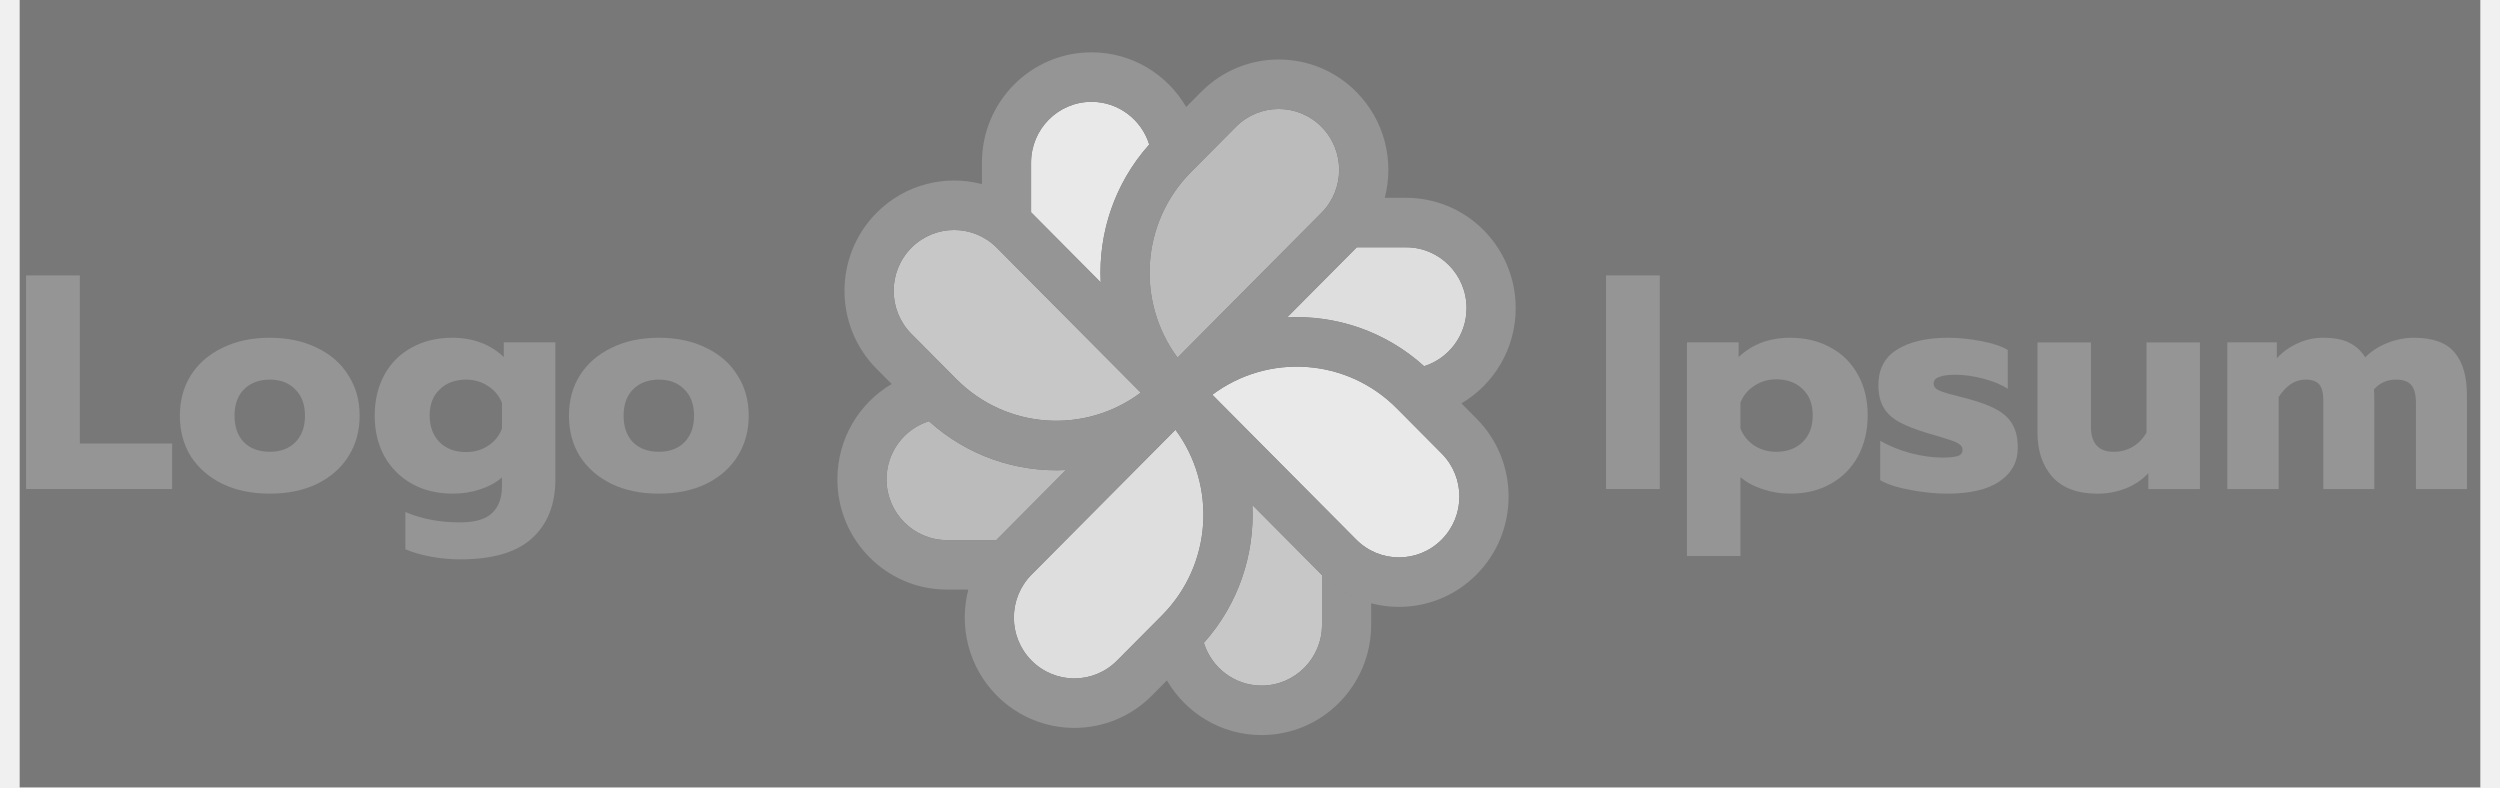
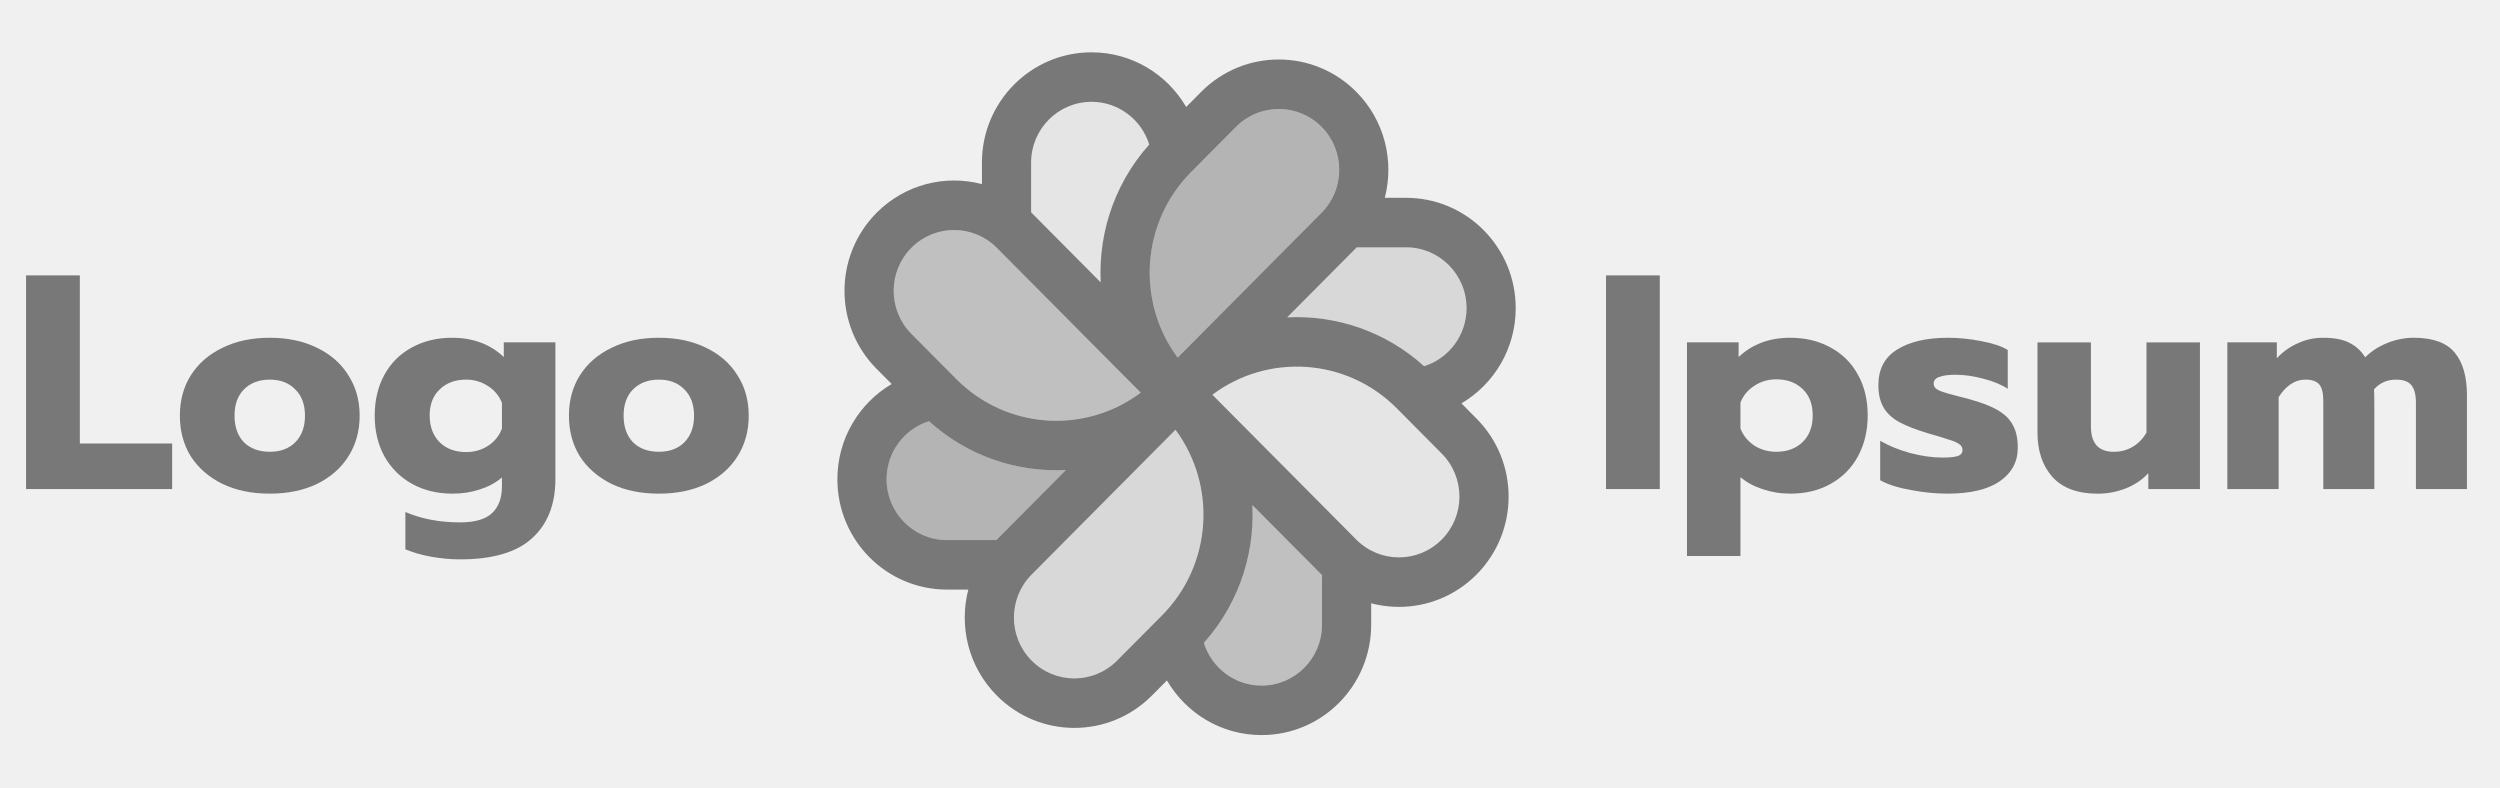
<svg xmlns="http://www.w3.org/2000/svg" width="127" height="40" viewBox="0 0 127 40" fill="none">
-   <g opacity="0.5" clip-path="url(#clip0_2_1355)">
-     <path fill-rule="evenodd" clip-rule="evenodd" d="M62.786 6.442C63.985 5.235 65.929 5.235 67.128 6.442C68.327 7.649 68.327 9.605 67.128 10.812L59.818 18.169C57.719 15.339 57.947 11.312 60.502 8.741L62.786 6.442Z" fill="#4F9E91" />
-     <path fill-rule="evenodd" clip-rule="evenodd" d="M73.237 23.041C74.436 24.248 74.436 26.205 73.237 27.411C72.039 28.618 70.095 28.618 68.896 27.411L61.586 20.054C64.399 17.942 68.399 18.171 70.954 20.742L73.237 23.041Z" fill="#EBE1C5" />
-     <path fill-rule="evenodd" clip-rule="evenodd" d="M56.745 33.559C55.546 34.766 53.602 34.766 52.403 33.559C51.204 32.353 51.204 30.396 52.403 29.189L59.713 21.832C61.812 24.663 61.584 28.689 59.029 31.261L56.745 33.559Z" fill="#EBCC6E" />
-     <path fill-rule="evenodd" clip-rule="evenodd" d="M46.298 16.959C45.099 15.752 45.099 13.796 46.298 12.589C47.497 11.382 49.441 11.382 50.639 12.589L57.949 19.946C55.137 22.058 51.136 21.829 48.582 19.258L46.298 16.959Z" fill="#ED834E" />
-     <path fill-rule="evenodd" clip-rule="evenodd" d="M61.156 32.657C62.924 30.678 63.746 28.147 63.621 25.654L67.132 29.188C67.141 29.197 67.149 29.205 67.158 29.214V31.737C67.158 33.443 65.784 34.827 64.088 34.827C62.711 34.827 61.545 33.914 61.156 32.657Z" fill="#ED834E" />
-     <path fill-rule="evenodd" clip-rule="evenodd" d="M47.191 21.396C49.157 23.176 51.672 24.003 54.148 23.878L50.638 27.411C50.629 27.42 50.62 27.429 50.611 27.437H48.105C46.41 27.437 45.035 26.054 45.035 24.347C45.035 22.961 45.942 21.788 47.191 21.396Z" fill="#4F9E91" />
-     <path fill-rule="evenodd" clip-rule="evenodd" d="M72.344 18.604C70.378 16.824 67.863 15.997 65.387 16.122L68.897 12.589C68.906 12.58 68.915 12.571 68.923 12.562H71.43C73.126 12.562 74.5 13.946 74.5 15.653C74.5 17.039 73.593 18.212 72.344 18.604Z" fill="#EBCC6E" />
-     <path fill-rule="evenodd" clip-rule="evenodd" d="M58.381 7.342C56.613 9.32 55.791 11.852 55.916 14.344L52.405 10.811C52.396 10.802 52.388 10.793 52.379 10.785V8.262C52.379 6.555 53.753 5.172 55.449 5.172C56.826 5.172 57.992 6.085 58.381 7.342Z" fill="#EBE1C5" />
-     <path fill-rule="evenodd" clip-rule="evenodd" d="M55.45 2.658C52.374 2.658 49.882 5.167 49.882 8.262V9.352C48.032 8.866 45.981 9.352 44.531 10.811C42.357 13 42.357 16.549 44.531 18.737L45.297 19.508C43.647 20.48 42.539 22.284 42.539 24.347C42.539 27.442 45.032 29.951 48.107 29.951H49.19C48.707 31.813 49.19 33.877 50.639 35.336C52.814 37.525 56.34 37.525 58.514 35.336L60.798 33.037C62.813 31.009 63.754 28.31 63.621 25.655L67.132 29.188C69.306 31.377 72.832 31.377 75.006 29.188C77.181 27 77.181 23.451 75.006 21.263L74.241 20.492C75.89 19.519 76.998 17.716 76.998 15.653C76.998 12.558 74.505 10.049 71.43 10.049H70.347C70.831 8.186 70.348 6.123 68.898 4.664C66.723 2.475 63.198 2.475 61.023 4.664L58.739 6.962C56.725 8.99 55.784 11.69 55.916 14.345L52.406 10.811C52.397 10.803 52.388 10.794 52.38 10.785V8.262C52.38 6.556 53.754 5.172 55.45 5.172C56.827 5.172 57.992 6.085 58.381 7.342C58.497 7.213 58.616 7.087 58.739 6.962L60.258 5.434C59.291 3.774 57.5 2.658 55.45 2.658ZM68.924 12.563C68.915 12.572 68.907 12.58 68.898 12.589L65.387 16.122C67.864 15.997 70.379 16.824 72.344 18.604C73.594 18.212 74.501 17.039 74.501 15.653C74.501 13.946 73.126 12.563 71.43 12.563H68.924ZM50.613 27.437C50.622 27.428 50.631 27.419 50.639 27.411L54.15 23.877C51.674 24.003 49.158 23.176 47.193 21.396C45.944 21.788 45.037 22.961 45.037 24.347C45.037 26.054 46.411 27.437 48.107 27.437H50.613ZM64.088 37.342C62.038 37.342 60.246 36.226 59.28 34.566L60.798 33.037C60.921 32.913 61.041 32.786 61.156 32.657C61.545 33.915 62.711 34.828 64.088 34.828C65.783 34.828 67.158 33.444 67.158 31.737V29.215C67.877 29.93 68.742 30.407 69.656 30.647V31.737C69.656 34.833 67.163 37.342 64.088 37.342ZM67.132 6.441C65.933 5.235 63.989 5.235 62.79 6.441L60.506 8.74C57.951 11.311 57.723 15.338 59.822 18.169L67.132 10.811C68.331 9.605 68.331 7.648 67.132 6.441ZM73.239 27.41C74.439 26.204 74.439 24.247 73.239 23.041L70.956 20.742C68.401 18.17 64.401 17.941 61.588 20.053L68.898 27.41C70.097 28.617 72.041 28.617 73.239 27.41ZM56.748 33.559C55.549 34.765 53.605 34.765 52.406 33.559C51.207 32.352 51.207 30.395 52.406 29.188L59.715 21.831C61.814 24.662 61.586 28.688 59.032 31.26L56.748 33.559ZM46.298 12.589C45.099 13.796 45.099 15.752 46.298 16.959L48.582 19.258C51.136 21.829 55.137 22.059 57.949 19.947L50.639 12.589C49.441 11.383 47.497 11.383 46.298 12.589Z" fill="#3D3A2C" />
-     <path d="M1.324 13.99H4.055V22.53H8.745V24.844H1.324V13.99Z" fill="#3D3A2C" />
-     <path d="M13.703 25.077C12.788 25.077 11.986 24.912 11.296 24.58C10.607 24.239 10.073 23.773 9.692 23.183C9.322 22.582 9.137 21.894 9.137 21.118C9.137 20.341 9.322 19.658 9.692 19.068C10.073 18.468 10.607 18.002 11.296 17.671C11.986 17.329 12.788 17.158 13.703 17.158C14.618 17.158 15.421 17.329 16.11 17.671C16.799 18.002 17.329 18.468 17.699 19.068C18.079 19.658 18.27 20.341 18.27 21.118C18.27 21.894 18.079 22.582 17.699 23.183C17.329 23.773 16.799 24.239 16.11 24.58C15.421 24.912 14.618 25.077 13.703 25.077ZM13.703 22.95C14.248 22.95 14.68 22.79 14.999 22.469C15.328 22.137 15.493 21.687 15.493 21.118C15.493 20.548 15.328 20.103 14.999 19.782C14.68 19.451 14.248 19.285 13.703 19.285C13.158 19.285 12.721 19.451 12.392 19.782C12.073 20.103 11.914 20.548 11.914 21.118C11.914 21.687 12.073 22.137 12.392 22.469C12.721 22.79 13.158 22.95 13.703 22.95Z" fill="#3D3A2C" />
-     <path d="M23.37 28.416C22.877 28.416 22.378 28.369 21.874 28.276C21.38 28.183 20.953 28.059 20.593 27.903V26.009C21.406 26.361 22.331 26.537 23.37 26.537C24.121 26.537 24.661 26.381 24.99 26.071C25.329 25.761 25.499 25.305 25.499 24.705V24.254C25.201 24.513 24.831 24.715 24.388 24.86C23.956 25.005 23.494 25.077 23 25.077C22.218 25.077 21.529 24.912 20.933 24.58C20.336 24.249 19.868 23.783 19.529 23.183C19.2 22.582 19.035 21.894 19.035 21.118C19.035 20.331 19.2 19.637 19.529 19.037C19.858 18.437 20.321 17.976 20.917 17.655C21.514 17.324 22.198 17.158 22.969 17.158C24.028 17.158 24.903 17.484 25.592 18.137V17.391H28.214V24.332C28.214 25.626 27.818 26.63 27.026 27.344C26.245 28.059 25.026 28.416 23.37 28.416ZM23.679 22.965C24.1 22.965 24.476 22.857 24.805 22.639C25.134 22.422 25.365 22.132 25.499 21.77V20.466C25.355 20.103 25.119 19.819 24.79 19.611C24.46 19.394 24.09 19.285 23.679 19.285C23.123 19.285 22.676 19.451 22.337 19.782C21.997 20.103 21.827 20.543 21.827 21.102C21.827 21.672 21.997 22.127 22.337 22.469C22.676 22.8 23.123 22.965 23.679 22.965Z" fill="#3D3A2C" />
-     <path d="M33.469 25.077C32.553 25.077 31.751 24.912 31.062 24.58C30.373 24.239 29.838 23.773 29.458 23.183C29.087 22.582 28.902 21.894 28.902 21.118C28.902 20.341 29.087 19.658 29.458 19.068C29.838 18.468 30.373 18.002 31.062 17.671C31.751 17.329 32.553 17.158 33.469 17.158C34.384 17.158 35.186 17.329 35.875 17.671C36.565 18.002 37.094 18.468 37.465 19.068C37.845 19.658 38.035 20.341 38.035 21.118C38.035 21.894 37.845 22.582 37.465 23.183C37.094 23.773 36.565 24.239 35.875 24.58C35.186 24.912 34.384 25.077 33.469 25.077ZM33.469 22.95C34.014 22.95 34.446 22.79 34.765 22.469C35.094 22.137 35.258 21.687 35.258 21.118C35.258 20.548 35.094 20.103 34.765 19.782C34.446 19.451 34.014 19.285 33.469 19.285C32.924 19.285 32.487 19.451 32.157 19.782C31.839 20.103 31.679 20.548 31.679 21.118C31.679 21.687 31.839 22.137 32.157 22.469C32.487 22.79 32.924 22.95 33.469 22.95Z" fill="#3D3A2C" />
-     <path d="M81.586 13.99H84.317V24.844H81.586V13.99Z" fill="#3D3A2C" />
-     <path d="M85.699 17.391H88.322V18.137C89.011 17.484 89.885 17.158 90.944 17.158C91.716 17.158 92.4 17.324 92.996 17.655C93.593 17.976 94.055 18.437 94.384 19.037C94.713 19.627 94.879 20.316 94.879 21.102C94.879 21.879 94.713 22.572 94.384 23.183C94.055 23.783 93.593 24.249 92.996 24.58C92.41 24.912 91.726 25.077 90.944 25.077C90.451 25.077 89.977 25 89.525 24.844C89.083 24.699 88.713 24.497 88.415 24.239V28.245H85.699V17.391ZM90.235 22.95C90.79 22.95 91.238 22.784 91.577 22.453C91.916 22.122 92.086 21.672 92.086 21.102C92.086 20.533 91.916 20.088 91.577 19.767C91.238 19.436 90.79 19.27 90.235 19.27C89.824 19.27 89.453 19.379 89.124 19.596C88.795 19.803 88.559 20.088 88.415 20.45V21.77C88.559 22.132 88.795 22.422 89.124 22.639C89.453 22.846 89.824 22.95 90.235 22.95Z" fill="#3D3A2C" />
-     <path d="M98.923 25.077C98.327 25.077 97.705 25.015 97.057 24.891C96.409 24.777 95.894 24.611 95.514 24.394V22.391C95.936 22.639 96.44 22.846 97.026 23.012C97.622 23.167 98.168 23.245 98.662 23.245C99.021 23.245 99.284 23.219 99.448 23.167C99.613 23.116 99.695 23.012 99.695 22.857C99.695 22.733 99.639 22.634 99.526 22.562C99.423 22.479 99.227 22.396 98.939 22.313C98.662 22.22 98.338 22.122 97.967 22.018C97.34 21.832 96.847 21.64 96.486 21.444C96.126 21.247 95.859 20.999 95.684 20.698C95.509 20.398 95.422 20.02 95.422 19.565C95.422 18.758 95.736 18.157 96.363 17.764C97 17.36 97.869 17.158 98.97 17.158C99.505 17.158 100.066 17.215 100.651 17.329C101.248 17.443 101.695 17.593 101.994 17.779V19.751C101.685 19.544 101.273 19.373 100.759 19.239C100.256 19.104 99.782 19.037 99.34 19.037C98.991 19.037 98.718 19.073 98.523 19.146C98.327 19.208 98.23 19.322 98.23 19.487C98.23 19.643 98.327 19.762 98.523 19.845C98.718 19.927 99.068 20.031 99.571 20.155C99.901 20.238 100.04 20.274 99.988 20.264C100.646 20.44 101.155 20.636 101.515 20.854C101.876 21.071 102.127 21.33 102.271 21.63C102.426 21.92 102.503 22.293 102.503 22.748C102.503 23.462 102.194 24.032 101.577 24.456C100.97 24.87 100.085 25.077 98.923 25.077Z" fill="#3D3A2C" />
-     <path d="M106.558 25.079C105.54 25.079 104.774 24.794 104.26 24.225C103.756 23.655 103.504 22.905 103.504 21.973V17.393H106.219V21.663C106.219 22.522 106.605 22.951 107.376 22.951C107.726 22.951 108.045 22.869 108.332 22.703C108.62 22.537 108.857 22.294 109.042 21.973V17.393H111.757V24.846H109.135V24.038C108.816 24.38 108.43 24.639 107.977 24.815C107.526 24.991 107.052 25.079 106.558 25.079Z" fill="#3D3A2C" />
-     <path d="M113.148 17.391H115.663V18.199C115.972 17.867 116.327 17.614 116.728 17.438C117.129 17.251 117.555 17.158 118.008 17.158C118.564 17.158 119.006 17.241 119.335 17.407C119.675 17.572 119.947 17.821 120.152 18.152C120.461 17.841 120.837 17.598 121.279 17.422C121.721 17.246 122.169 17.158 122.621 17.158C123.598 17.158 124.292 17.412 124.704 17.919C125.115 18.416 125.321 19.135 125.321 20.077V24.844H122.729V20.466C122.729 20.052 122.652 19.751 122.497 19.565C122.343 19.379 122.086 19.285 121.727 19.285C121.263 19.285 120.888 19.451 120.6 19.782C120.61 19.958 120.616 20.227 120.616 20.59V24.844H118.024V20.357C118.024 19.974 117.957 19.7 117.823 19.534C117.689 19.368 117.453 19.285 117.114 19.285C116.589 19.285 116.137 19.581 115.756 20.171V24.844H113.148V17.391Z" fill="#3D3A2C" />
-     <rect x="1" y="-2" width="125" height="44" fill="black" style="mix-blend-mode:saturation" />
-   </g>
-   <defs>
-     <clipPath id="clip0_2_1355">
-       <rect width="127" height="40" fill="white" />
-     </clipPath>
-   </defs>
+   <path fill-rule="evenodd" clip-rule="evenodd" d="M62.786 6.442C63.985 5.235 65.929 5.235 67.128 6.442C68.327 7.649 68.327 9.605 67.128 10.812L59.818 18.169C57.719 15.339 57.947 11.312 60.502 8.741L62.786 6.442Z" fill="rgba(0, 0, 0, 0.25)" />
+   <path fill-rule="evenodd" clip-rule="evenodd" d="M73.237 23.041C74.436 24.248 74.436 26.205 73.237 27.411C72.039 28.618 70.095 28.618 68.896 27.411L61.586 20.054C64.399 17.942 68.399 18.171 70.954 20.742L73.237 23.041Z" fill="rgba(0, 0, 0, 0.05)" />
+   <path fill-rule="evenodd" clip-rule="evenodd" d="M56.745 33.559C55.546 34.766 53.602 34.766 52.403 33.559C51.204 32.353 51.204 30.396 52.403 29.189L59.713 21.832C61.812 24.663 61.584 28.689 59.029 31.261L56.745 33.559Z" fill="rgba(0, 0, 0, 0.1)" />
+   <path fill-rule="evenodd" clip-rule="evenodd" d="M46.298 16.959C45.099 15.752 45.099 13.796 46.298 12.589C47.497 11.382 49.441 11.382 50.639 12.589L57.949 19.946C55.137 22.058 51.136 21.829 48.582 19.258L46.298 16.959Z" fill="rgba(0, 0, 0, 0.2)" />
+   <path fill-rule="evenodd" clip-rule="evenodd" d="M61.156 32.657C62.924 30.678 63.746 28.147 63.621 25.654L67.132 29.188C67.141 29.197 67.149 29.205 67.158 29.214V31.737C67.158 33.443 65.784 34.827 64.088 34.827C62.711 34.827 61.545 33.914 61.156 32.657Z" fill="rgba(0, 0, 0, 0.2)" />
+   <path fill-rule="evenodd" clip-rule="evenodd" d="M47.191 21.396C49.157 23.176 51.672 24.003 54.148 23.878L50.638 27.411C50.629 27.42 50.62 27.429 50.611 27.437H48.105C46.41 27.437 45.035 26.054 45.035 24.347C45.035 22.961 45.942 21.788 47.191 21.396Z" fill="rgba(0, 0, 0, 0.25)" />
+   <path fill-rule="evenodd" clip-rule="evenodd" d="M72.344 18.604C70.378 16.824 67.863 15.997 65.387 16.122L68.897 12.589C68.906 12.58 68.915 12.571 68.923 12.562H71.43C73.126 12.562 74.5 13.946 74.5 15.653C74.5 17.039 73.593 18.212 72.344 18.604Z" fill="rgba(0, 0, 0, 0.1)" />
+   <path fill-rule="evenodd" clip-rule="evenodd" d="M58.381 7.342C56.613 9.32 55.791 11.852 55.916 14.344L52.405 10.811C52.396 10.802 52.388 10.793 52.379 10.785V8.262C52.379 6.555 53.753 5.172 55.449 5.172C56.826 5.172 57.992 6.085 58.381 7.342Z" fill="rgba(0, 0, 0, 0.05)" />
+   <path fill-rule="evenodd" clip-rule="evenodd" d="M55.45 2.658C52.374 2.658 49.882 5.167 49.882 8.262V9.352C48.032 8.866 45.981 9.352 44.531 10.811C42.357 13 42.357 16.549 44.531 18.737L45.297 19.508C43.647 20.48 42.539 22.284 42.539 24.347C42.539 27.442 45.032 29.951 48.107 29.951H49.19C48.707 31.813 49.19 33.877 50.639 35.336C52.814 37.525 56.34 37.525 58.514 35.336L60.798 33.037C62.813 31.009 63.754 28.31 63.621 25.655L67.132 29.188C69.306 31.377 72.832 31.377 75.006 29.188C77.181 27 77.181 23.451 75.006 21.263L74.241 20.492C75.89 19.519 76.998 17.716 76.998 15.653C76.998 12.558 74.505 10.049 71.43 10.049H70.347C70.831 8.186 70.348 6.123 68.898 4.664C66.723 2.475 63.198 2.475 61.023 4.664L58.739 6.962C56.725 8.99 55.784 11.69 55.916 14.345L52.406 10.811C52.397 10.803 52.388 10.794 52.38 10.785V8.262C52.38 6.556 53.754 5.172 55.45 5.172C56.827 5.172 57.992 6.085 58.381 7.342C58.497 7.213 58.616 7.087 58.739 6.962L60.258 5.434C59.291 3.774 57.5 2.658 55.45 2.658ZM68.924 12.563C68.915 12.572 68.907 12.58 68.898 12.589L65.387 16.122C67.864 15.997 70.379 16.824 72.344 18.604C73.594 18.212 74.501 17.039 74.501 15.653C74.501 13.946 73.126 12.563 71.43 12.563H68.924ZM50.613 27.437C50.622 27.428 50.631 27.419 50.639 27.411L54.15 23.877C51.674 24.003 49.158 23.176 47.193 21.396C45.944 21.788 45.037 22.961 45.037 24.347C45.037 26.054 46.411 27.437 48.107 27.437H50.613ZM64.088 37.342C62.038 37.342 60.246 36.226 59.28 34.566L60.798 33.037C60.921 32.913 61.041 32.786 61.156 32.657C61.545 33.915 62.711 34.828 64.088 34.828C65.783 34.828 67.158 33.444 67.158 31.737V29.215C67.877 29.93 68.742 30.407 69.656 30.647V31.737C69.656 34.833 67.163 37.342 64.088 37.342ZM67.132 6.441C65.933 5.235 63.989 5.235 62.79 6.441L60.506 8.74C57.951 11.311 57.723 15.338 59.822 18.169L67.132 10.811C68.331 9.605 68.331 7.648 67.132 6.441ZM73.239 27.41C74.439 26.204 74.439 24.247 73.239 23.041L70.956 20.742C68.401 18.17 64.401 17.941 61.588 20.053L68.898 27.41C70.097 28.617 72.041 28.617 73.239 27.41ZM56.748 33.559C55.549 34.765 53.605 34.765 52.406 33.559C51.207 32.352 51.207 30.395 52.406 29.188L59.715 21.831C61.814 24.662 61.586 28.688 59.032 31.26L56.748 33.559ZM46.298 12.589C45.099 13.796 45.099 15.752 46.298 16.959L48.582 19.258C51.136 21.829 55.137 22.059 57.949 19.947L50.639 12.589C49.441 11.383 47.497 11.383 46.298 12.589Z" fill="rgba(0, 0, 0, 0.5)" />
+   <path d="M1.324 13.99H4.055V22.53H8.745V24.844H1.324V13.99Z" fill="rgba(0, 0, 0, 0.5)" />
+   <path d="M13.703 25.077C12.788 25.077 11.986 24.912 11.296 24.58C10.607 24.239 10.073 23.773 9.692 23.183C9.322 22.582 9.137 21.894 9.137 21.118C9.137 20.341 9.322 19.658 9.692 19.068C10.073 18.468 10.607 18.002 11.296 17.671C11.986 17.329 12.788 17.158 13.703 17.158C14.618 17.158 15.421 17.329 16.11 17.671C16.799 18.002 17.329 18.468 17.699 19.068C18.079 19.658 18.27 20.341 18.27 21.118C18.27 21.894 18.079 22.582 17.699 23.183C17.329 23.773 16.799 24.239 16.11 24.58C15.421 24.912 14.618 25.077 13.703 25.077ZM13.703 22.95C14.248 22.95 14.68 22.79 14.999 22.469C15.328 22.137 15.493 21.687 15.493 21.118C15.493 20.548 15.328 20.103 14.999 19.782C14.68 19.451 14.248 19.285 13.703 19.285C13.158 19.285 12.721 19.451 12.392 19.782C12.073 20.103 11.914 20.548 11.914 21.118C11.914 21.687 12.073 22.137 12.392 22.469C12.721 22.79 13.158 22.95 13.703 22.95Z" fill="rgba(0, 0, 0, 0.5)" />
+   <path d="M23.37 28.416C22.877 28.416 22.378 28.369 21.874 28.276C21.38 28.183 20.953 28.059 20.593 27.903V26.009C21.406 26.361 22.331 26.537 23.37 26.537C24.121 26.537 24.661 26.381 24.99 26.071C25.329 25.761 25.499 25.305 25.499 24.705V24.254C25.201 24.513 24.831 24.715 24.388 24.86C23.956 25.005 23.494 25.077 23 25.077C22.218 25.077 21.529 24.912 20.933 24.58C20.336 24.249 19.868 23.783 19.529 23.183C19.2 22.582 19.035 21.894 19.035 21.118C19.035 20.331 19.2 19.637 19.529 19.037C19.858 18.437 20.321 17.976 20.917 17.655C21.514 17.324 22.198 17.158 22.969 17.158C24.028 17.158 24.903 17.484 25.592 18.137V17.391H28.214V24.332C28.214 25.626 27.818 26.63 27.026 27.344C26.245 28.059 25.026 28.416 23.37 28.416ZM23.679 22.965C24.1 22.965 24.476 22.857 24.805 22.639C25.134 22.422 25.365 22.132 25.499 21.77V20.466C25.355 20.103 25.119 19.819 24.79 19.611C24.46 19.394 24.09 19.285 23.679 19.285C23.123 19.285 22.676 19.451 22.337 19.782C21.997 20.103 21.827 20.543 21.827 21.102C21.827 21.672 21.997 22.127 22.337 22.469C22.676 22.8 23.123 22.965 23.679 22.965Z" fill="rgba(0, 0, 0, 0.5)" />
+   <path d="M33.469 25.077C32.553 25.077 31.751 24.912 31.062 24.58C30.373 24.239 29.838 23.773 29.458 23.183C29.087 22.582 28.902 21.894 28.902 21.118C28.902 20.341 29.087 19.658 29.458 19.068C29.838 18.468 30.373 18.002 31.062 17.671C31.751 17.329 32.553 17.158 33.469 17.158C34.384 17.158 35.186 17.329 35.875 17.671C36.565 18.002 37.094 18.468 37.465 19.068C37.845 19.658 38.035 20.341 38.035 21.118C38.035 21.894 37.845 22.582 37.465 23.183C37.094 23.773 36.565 24.239 35.875 24.58C35.186 24.912 34.384 25.077 33.469 25.077ZM33.469 22.95C34.014 22.95 34.446 22.79 34.765 22.469C35.094 22.137 35.258 21.687 35.258 21.118C35.258 20.548 35.094 20.103 34.765 19.782C34.446 19.451 34.014 19.285 33.469 19.285C32.924 19.285 32.487 19.451 32.157 19.782C31.839 20.103 31.679 20.548 31.679 21.118C31.679 21.687 31.839 22.137 32.157 22.469C32.487 22.79 32.924 22.95 33.469 22.95Z" fill="rgba(0, 0, 0, 0.5)" />
+   <path d="M81.586 13.99H84.317V24.844H81.586V13.99Z" fill="rgba(0, 0, 0, 0.5)" />
+   <path d="M85.699 17.391H88.322V18.137C89.011 17.484 89.885 17.158 90.944 17.158C91.716 17.158 92.4 17.324 92.996 17.655C93.593 17.976 94.055 18.437 94.384 19.037C94.713 19.627 94.879 20.316 94.879 21.102C94.879 21.879 94.713 22.572 94.384 23.183C94.055 23.783 93.593 24.249 92.996 24.58C92.41 24.912 91.726 25.077 90.944 25.077C90.451 25.077 89.977 25 89.525 24.844C89.083 24.699 88.713 24.497 88.415 24.239V28.245H85.699V17.391ZM90.235 22.95C90.79 22.95 91.238 22.784 91.577 22.453C91.916 22.122 92.086 21.672 92.086 21.102C92.086 20.533 91.916 20.088 91.577 19.767C91.238 19.436 90.79 19.27 90.235 19.27C89.824 19.27 89.453 19.379 89.124 19.596C88.795 19.803 88.559 20.088 88.415 20.45V21.77C88.559 22.132 88.795 22.422 89.124 22.639C89.453 22.846 89.824 22.95 90.235 22.95Z" fill="rgba(0, 0, 0, 0.5)" />
+   <path d="M98.923 25.077C98.327 25.077 97.705 25.015 97.057 24.891C96.409 24.777 95.894 24.611 95.514 24.394V22.391C95.936 22.639 96.44 22.846 97.026 23.012C97.622 23.167 98.168 23.245 98.662 23.245C99.021 23.245 99.284 23.219 99.448 23.167C99.613 23.116 99.695 23.012 99.695 22.857C99.695 22.733 99.639 22.634 99.526 22.562C99.423 22.479 99.227 22.396 98.939 22.313C98.662 22.22 98.338 22.122 97.967 22.018C97.34 21.832 96.847 21.64 96.486 21.444C96.126 21.247 95.859 20.999 95.684 20.698C95.509 20.398 95.422 20.02 95.422 19.565C95.422 18.758 95.736 18.157 96.363 17.764C97 17.36 97.869 17.158 98.97 17.158C99.505 17.158 100.066 17.215 100.651 17.329C101.248 17.443 101.695 17.593 101.994 17.779V19.751C101.685 19.544 101.273 19.373 100.759 19.239C100.256 19.104 99.782 19.037 99.34 19.037C98.991 19.037 98.718 19.073 98.523 19.146C98.327 19.208 98.23 19.322 98.23 19.487C98.23 19.643 98.327 19.762 98.523 19.845C98.718 19.927 99.068 20.031 99.571 20.155C99.901 20.238 100.04 20.274 99.988 20.264C100.646 20.44 101.155 20.636 101.515 20.854C101.876 21.071 102.127 21.33 102.271 21.63C102.426 21.92 102.503 22.293 102.503 22.748C102.503 23.462 102.194 24.032 101.577 24.456C100.97 24.87 100.085 25.077 98.923 25.077Z" fill="rgba(0, 0, 0, 0.5)" />
+   <path d="M106.558 25.079C105.54 25.079 104.774 24.794 104.26 24.225C103.756 23.655 103.504 22.905 103.504 21.973V17.393H106.219V21.663C106.219 22.522 106.605 22.951 107.376 22.951C107.726 22.951 108.045 22.869 108.332 22.703C108.62 22.537 108.857 22.294 109.042 21.973V17.393H111.757V24.846H109.135V24.038C108.816 24.38 108.43 24.639 107.977 24.815C107.526 24.991 107.052 25.079 106.558 25.079Z" fill="rgba(0, 0, 0, 0.5)" />
+   <path d="M113.148 17.391H115.663V18.199C115.972 17.867 116.327 17.614 116.728 17.438C117.129 17.251 117.555 17.158 118.008 17.158C118.564 17.158 119.006 17.241 119.335 17.407C119.675 17.572 119.947 17.821 120.152 18.152C120.461 17.841 120.837 17.598 121.279 17.422C121.721 17.246 122.169 17.158 122.621 17.158C123.598 17.158 124.292 17.412 124.704 17.919C125.115 18.416 125.321 19.135 125.321 20.077V24.844H122.729V20.466C122.729 20.052 122.652 19.751 122.497 19.565C122.343 19.379 122.086 19.285 121.727 19.285C121.263 19.285 120.888 19.451 120.6 19.782C120.61 19.958 120.616 20.227 120.616 20.59V24.844H118.024V20.357C118.024 19.974 117.957 19.7 117.823 19.534C117.689 19.368 117.453 19.285 117.114 19.285C116.589 19.285 116.137 19.581 115.756 20.171V24.844H113.148V17.391Z" fill="rgba(0, 0, 0, 0.5)" />
</svg>
